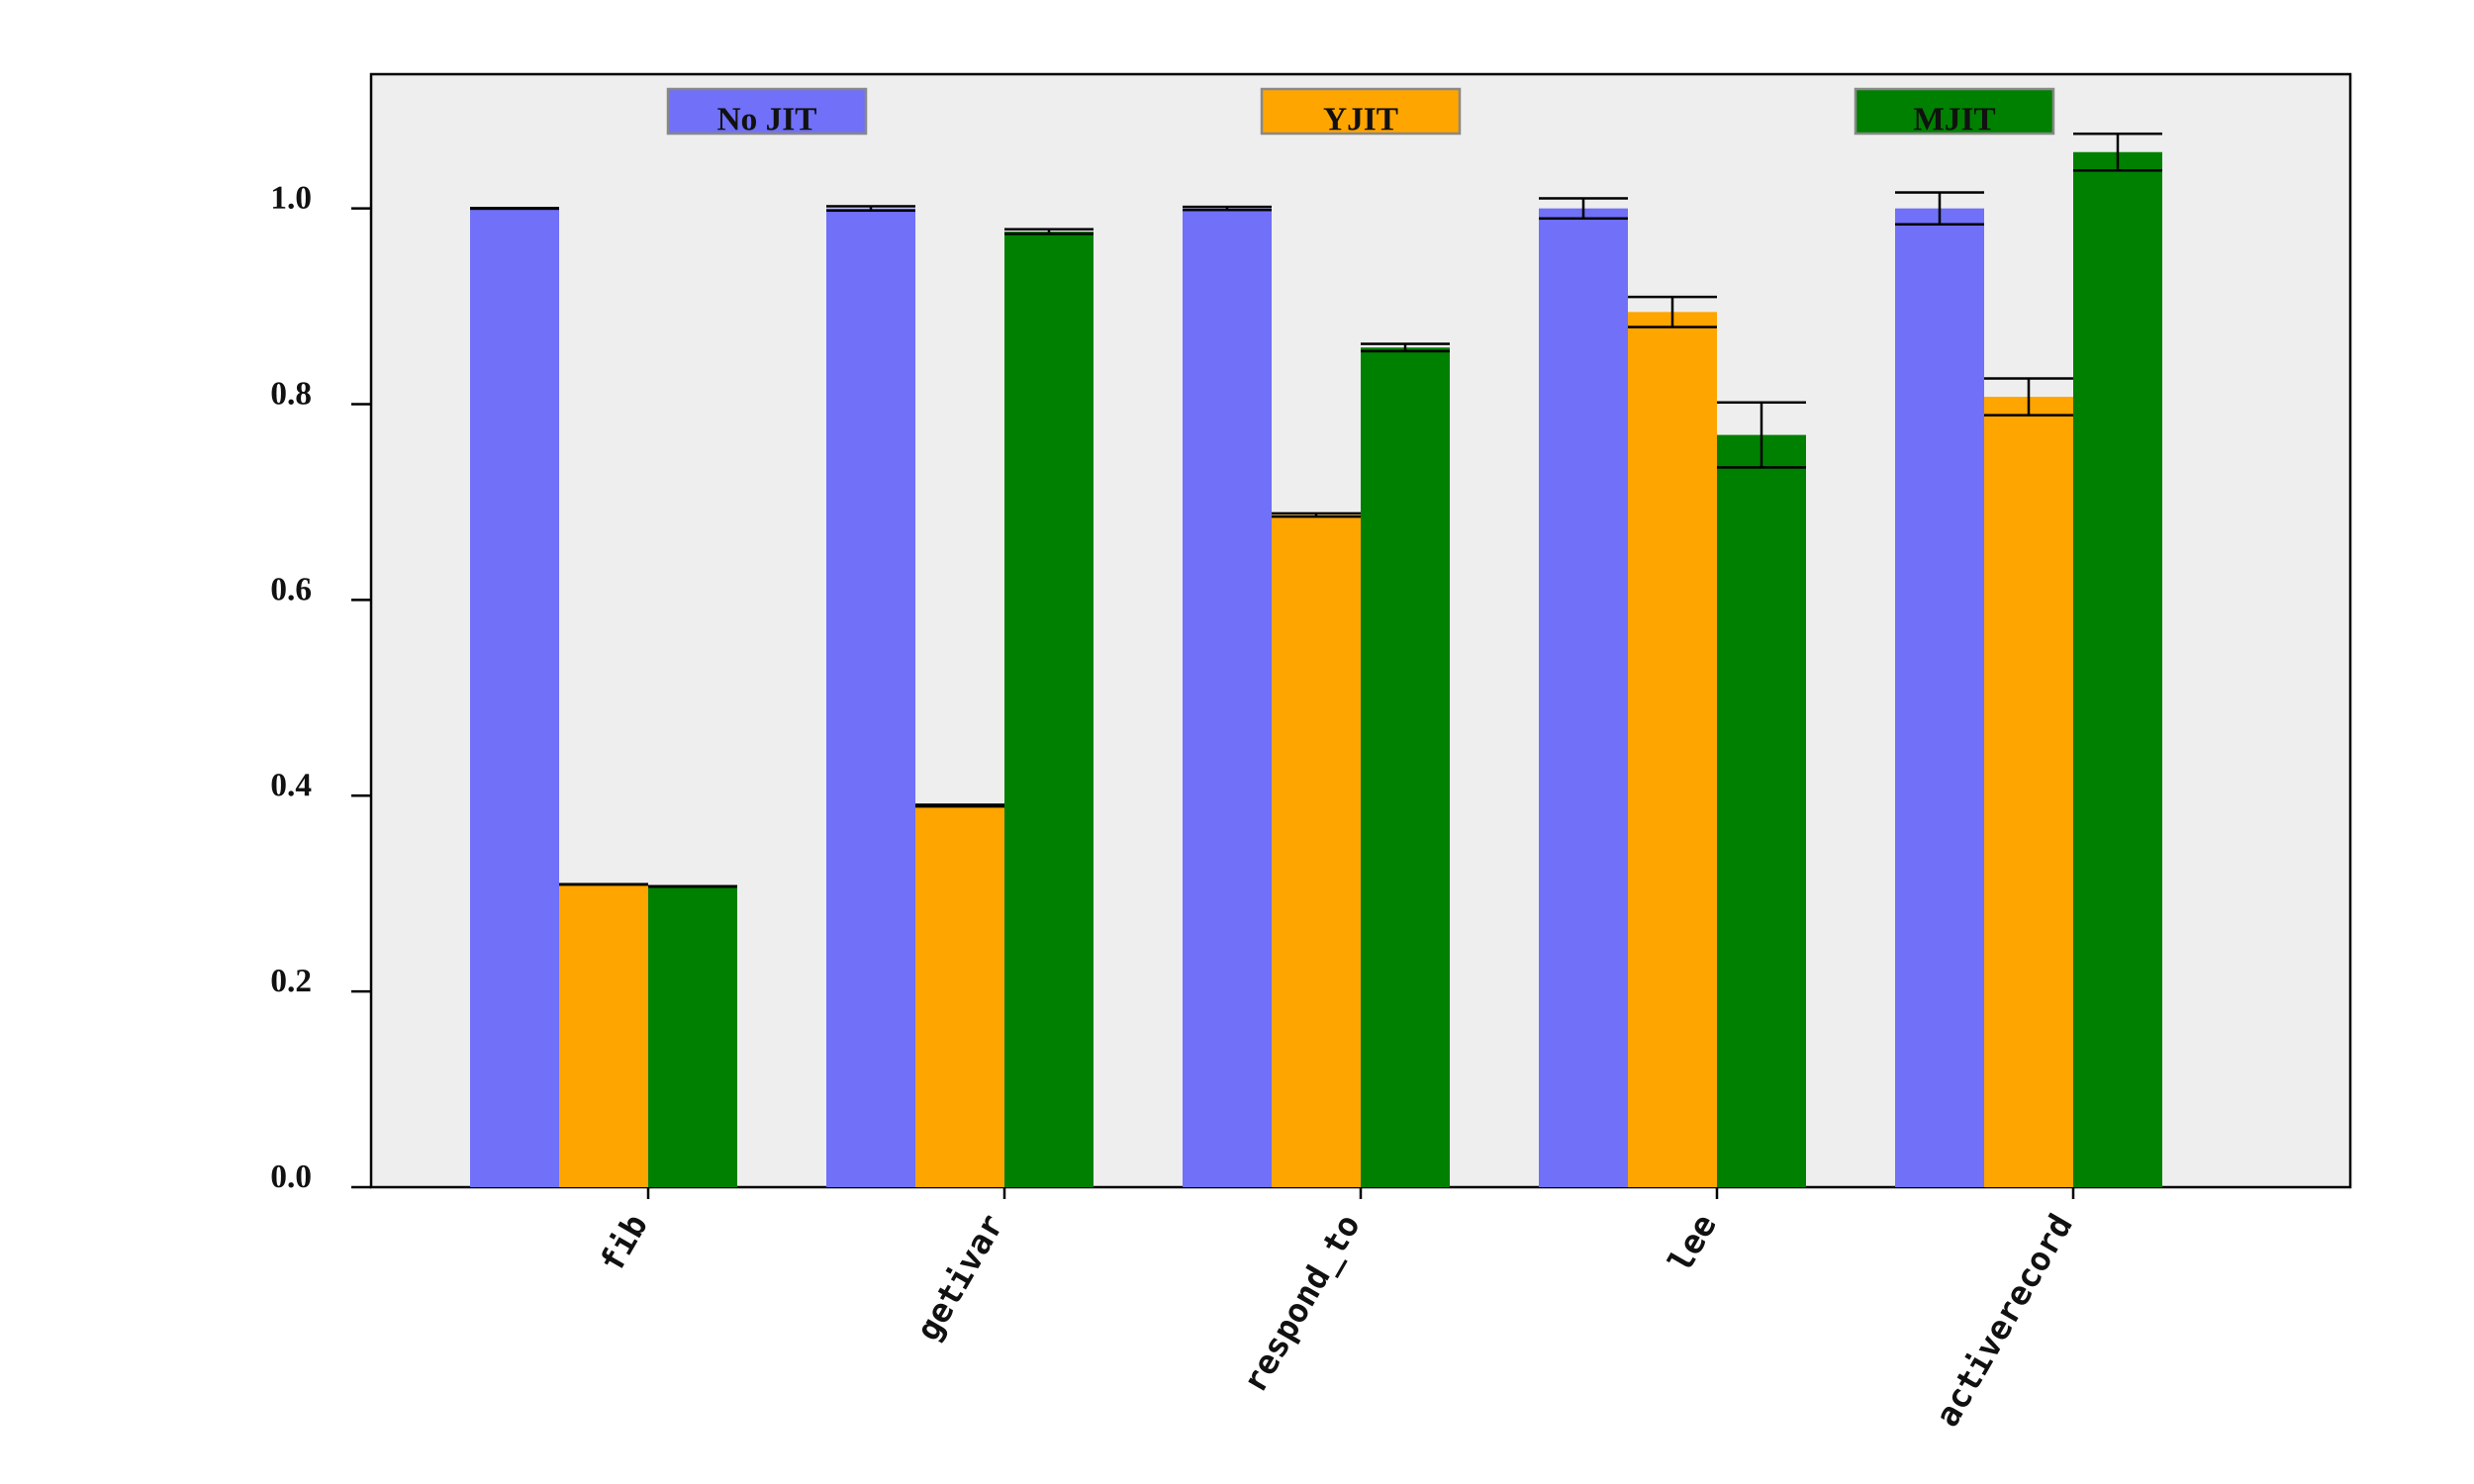
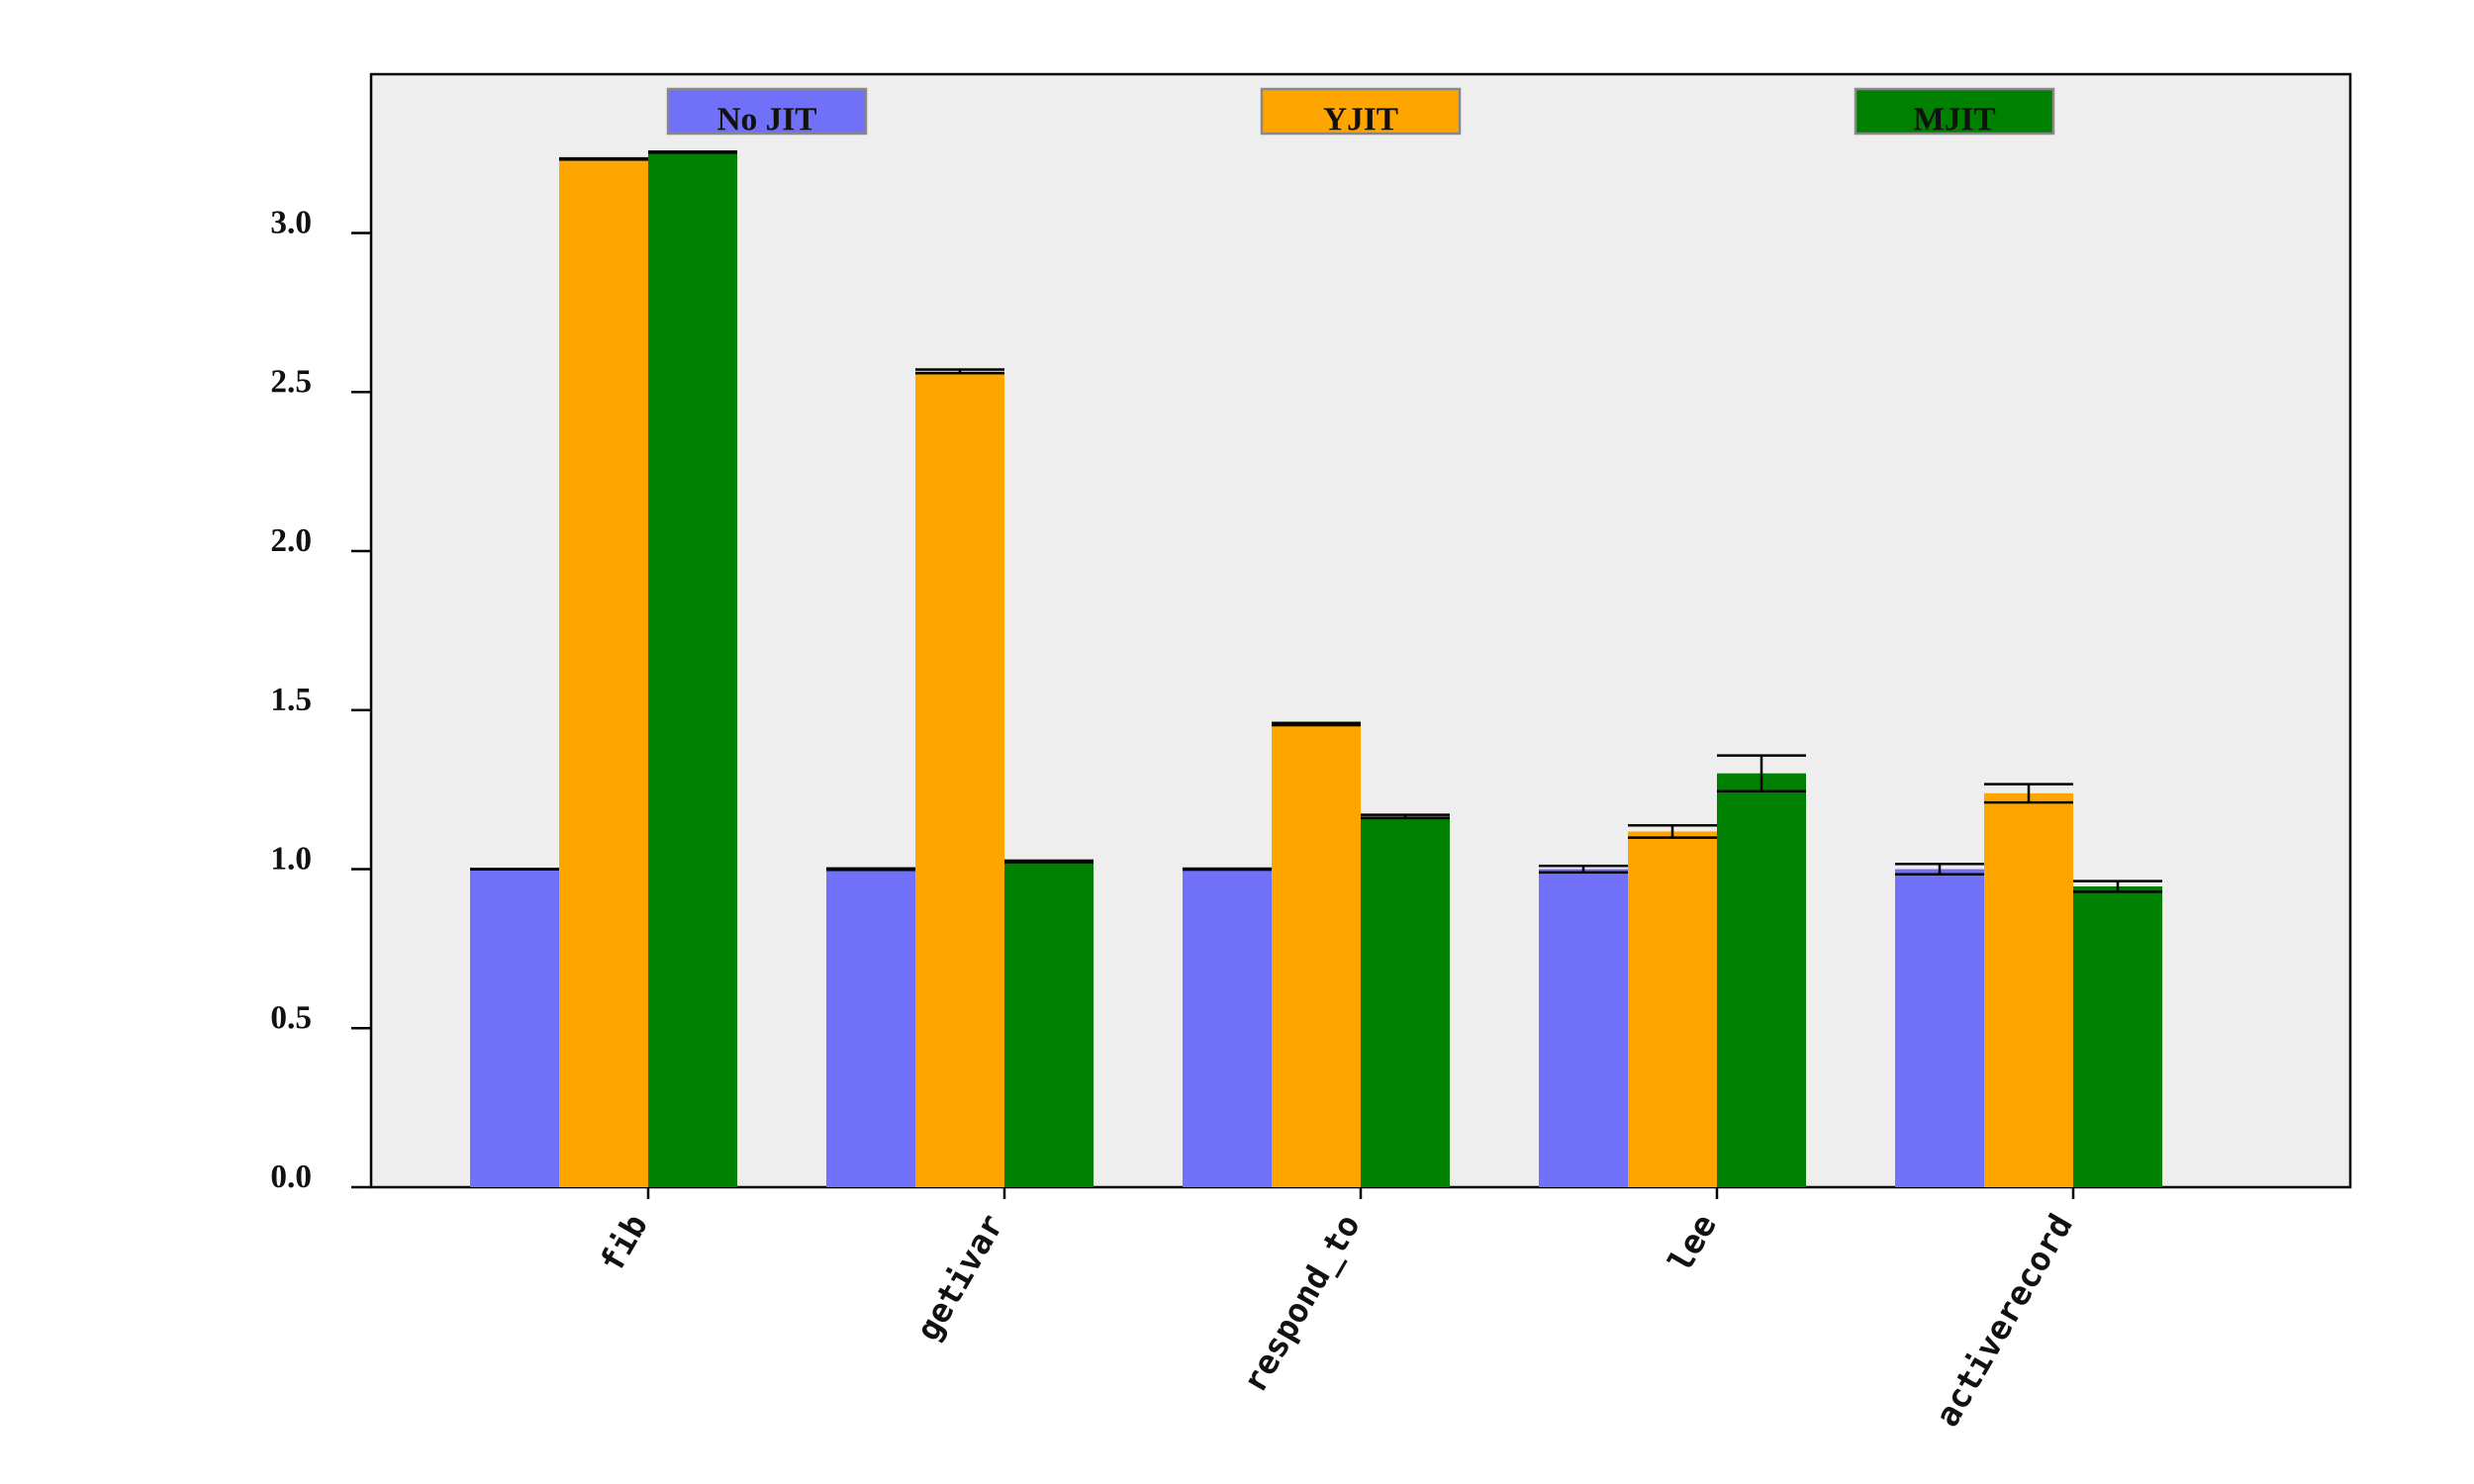
<svg xmlns="http://www.w3.org/2000/svg" viewBox="0 0 1000 600" width="100%" height="100%">
  <rect x="150.0" y="30.0" width="800" height="450.0" stroke="#000" fill="#EEE" />
  <line x1="142.0" y1="480.0" x2="150.0" y2="480.0" stroke="#000" />
  <text x="126.0" y="480.0" text-anchor="end" font-weight="bold" font-size="small" fill="#111">
0.0
</text>
-   <line x1="142.0" y1="400.852" x2="150.0" y2="400.852" stroke="#000" />
-   <text x="126.0" y="400.852" text-anchor="end" font-weight="bold" font-size="small" fill="#111">
- 0.2
+   <line x1="142.0" y1="415.702" x2="150.0" y2="415.702" stroke="#000" />
+   <text x="126.0" y="415.702" text-anchor="end" font-weight="bold" font-size="small" fill="#111">
+ 0.5
</text>
-   <line x1="142.0" y1="321.703" x2="150.0" y2="321.703" stroke="#000" />
-   <text x="126.0" y="321.703" text-anchor="end" font-weight="bold" font-size="small" fill="#111">
- 0.4
+   <line x1="142.0" y1="351.404" x2="150.0" y2="351.404" stroke="#000" />
+   <text x="126.0" y="351.404" text-anchor="end" font-weight="bold" font-size="small" fill="#111">
+ 1.0
</text>
-   <line x1="142.0" y1="242.555" x2="150.0" y2="242.555" stroke="#000" />
-   <text x="126.0" y="242.555" text-anchor="end" font-weight="bold" font-size="small" fill="#111">
- 0.6
+   <line x1="142.0" y1="287.106" x2="150.0" y2="287.106" stroke="#000" />
+   <text x="126.0" y="287.106" text-anchor="end" font-weight="bold" font-size="small" fill="#111">
+ 1.5
</text>
-   <line x1="142.0" y1="163.407" x2="150.0" y2="163.407" stroke="#000" />
-   <text x="126.0" y="163.407" text-anchor="end" font-weight="bold" font-size="small" fill="#111">
- 0.8
+   <line x1="142.0" y1="222.808" x2="150.0" y2="222.808" stroke="#000" />
+   <text x="126.0" y="222.808" text-anchor="end" font-weight="bold" font-size="small" fill="#111">
+ 2.0
</text>
-   <line x1="142.0" y1="84.259" x2="150.0" y2="84.259" stroke="#000" />
-   <text x="126.0" y="84.259" text-anchor="end" font-weight="bold" font-size="small" fill="#111">
- 1.0
+   <line x1="142.0" y1="158.511" x2="150.0" y2="158.511" stroke="#000" />
+   <text x="126.0" y="158.511" text-anchor="end" font-weight="bold" font-size="small" fill="#111">
+ 2.5
+ </text>
+   <line x1="142.0" y1="94.213" x2="150.0" y2="94.213" stroke="#000" />
+   <text x="126.0" y="94.213" text-anchor="end" font-weight="bold" font-size="small" fill="#111">
+ 3.0
</text>
  <rect x="270.0" y="36" width="80.0" height="18.0" fill="#7070f8" stroke="#888" />
  <text x="310.0" y="52.5" font-size="small" text-anchor="middle" font-weight="bold" fill="#111">
No JIT
</text>
  <rect x="510.0" y="36" width="80.0" height="18.0" fill="orange" stroke="#888" />
  <text x="550.0" y="52.5" font-size="small" text-anchor="middle" font-weight="bold" fill="#111">
YJIT
</text>
  <rect x="750.0" y="36" width="80.0" height="18.0" fill="green" stroke="#888" />
  <text x="790.0" y="52.5" font-size="small" text-anchor="middle" font-weight="bold" fill="#111">
MJIT
</text>
-   <rect x="190.0" y="84.259" width="36.0" height="395.741" fill="#7070f8" />
-   <line x1="190.0" y1="84.149" x2="226.0" y2="84.149" stroke="#000" />
-   <line x1="190.0" y1="84.368" x2="226.0" y2="84.368" stroke="#000" />
-   <line x1="208.0" y1="84.149" x2="208.0" y2="84.368" stroke="#000" />
-   <rect x="226.0" y="357.583" width="36.0" height="122.417" fill="orange" />
-   <line x1="226.0" y1="357.513" x2="262.0" y2="357.513" stroke="#000" />
-   <line x1="226.0" y1="357.652" x2="262.0" y2="357.652" stroke="#000" />
-   <line x1="244.0" y1="357.513" x2="244.0" y2="357.652" stroke="#000" />
-   <rect x="262.0" y="358.397" width="36.0" height="121.603" fill="green" />
-   <line x1="262.0" y1="358.337" x2="298.0" y2="358.337" stroke="#000" />
-   <line x1="262.0" y1="358.458" x2="298.0" y2="358.458" stroke="#000" />
-   <line x1="280.0" y1="358.337" x2="280.0" y2="358.458" stroke="#000" />
+   <rect x="190.0" y="351.404" width="36.0" height="128.596" fill="#7070f8" />
+   <line x1="190.0" y1="351.369" x2="226.0" y2="351.369" stroke="#000" />
+   <line x1="190.0" y1="351.44" x2="226.0" y2="351.44" stroke="#000" />
+   <line x1="208.0" y1="351.369" x2="208.0" y2="351.44" stroke="#000" />
+   <rect x="226.0" y="64.285" width="36.0" height="415.715" fill="orange" />
+   <line x1="226.0" y1="64.049" x2="262.0" y2="64.049" stroke="#000" />
+   <line x1="226.0" y1="64.522" x2="262.0" y2="64.522" stroke="#000" />
+   <line x1="244.0" y1="64.049" x2="244.0" y2="64.522" stroke="#000" />
+   <rect x="262.0" y="61.5" width="36.0" height="418.5" fill="green" />
+   <line x1="262.0" y1="61.292" x2="298.0" y2="61.292" stroke="#000" />
+   <line x1="262.0" y1="61.708" x2="298.0" y2="61.708" stroke="#000" />
+   <line x1="280.0" y1="61.292" x2="280.0" y2="61.708" stroke="#000" />
  <line x1="262.0" y1="480.0" x2="262.0" y2="484.8" stroke="#000" />
  <text x="262.0" y="494.4" fill="#111" font-size="small" font-family="monospace" font-weight="bold" text-anchor="end" transform="rotate(-60, 262.0, 494.4)">
fib
</text>
-   <rect x="334" y="84.259" width="36.0" height="395.741" fill="#7070f8" />
-   <line x1="334" y1="83.395" x2="370" y2="83.395" stroke="#000" />
-   <line x1="334" y1="85.122" x2="370" y2="85.122" stroke="#000" />
-   <line x1="352.0" y1="83.395" x2="352.0" y2="85.122" stroke="#000" />
-   <rect x="370" y="325.717" width="36.0" height="154.283" fill="orange" />
-   <line x1="370" y1="325.373" x2="406" y2="325.373" stroke="#000" />
-   <line x1="370" y1="326.061" x2="406" y2="326.061" stroke="#000" />
-   <line x1="388" y1="325.373" x2="388" y2="326.061" stroke="#000" />
-   <rect x="406.0" y="93.637" width="36.0" height="386.363" fill="green" />
-   <line x1="406.0" y1="92.693" x2="442" y2="92.693" stroke="#000" />
-   <line x1="406.0" y1="94.58" x2="442" y2="94.58" stroke="#000" />
-   <line x1="424.0" y1="92.693" x2="424.0" y2="94.58" stroke="#000" />
+   <rect x="334" y="351.404" width="36.0" height="128.596" fill="#7070f8" />
+   <line x1="334" y1="351.124" x2="370" y2="351.124" stroke="#000" />
+   <line x1="334" y1="351.685" x2="370" y2="351.685" stroke="#000" />
+   <line x1="352.0" y1="351.124" x2="352.0" y2="351.685" stroke="#000" />
+   <rect x="370" y="150.146" width="36.0" height="329.854" fill="orange" />
+   <line x1="370" y1="149.411" x2="406" y2="149.411" stroke="#000" />
+   <line x1="370" y1="150.882" x2="406" y2="150.882" stroke="#000" />
+   <line x1="388" y1="149.411" x2="388" y2="150.882" stroke="#000" />
+   <rect x="406.0" y="348.283" width="36.0" height="131.717" fill="green" />
+   <line x1="406.0" y1="347.961" x2="442" y2="347.961" stroke="#000" />
+   <line x1="406.0" y1="348.605" x2="442" y2="348.605" stroke="#000" />
+   <line x1="424.0" y1="347.961" x2="424.0" y2="348.605" stroke="#000" />
  <line x1="406.0" y1="480.0" x2="406.0" y2="484.8" stroke="#000" />
  <text x="406.0" y="494.4" fill="#111" font-size="small" font-family="monospace" font-weight="bold" text-anchor="end" transform="rotate(-60, 406.0, 494.4)">
getivar
</text>
-   <rect x="478.0" y="84.259" width="36.0" height="395.741" fill="#7070f8" />
-   <line x1="478.0" y1="83.637" x2="514.0" y2="83.637" stroke="#000" />
-   <line x1="478.0" y1="84.88" x2="514.0" y2="84.88" stroke="#000" />
-   <line x1="496.0" y1="83.637" x2="496.0" y2="84.88" stroke="#000" />
-   <rect x="514.0" y="208.218" width="36.0" height="271.782" fill="orange" />
-   <line x1="514.0" y1="207.567" x2="550.0" y2="207.567" stroke="#000" />
-   <line x1="514.0" y1="208.869" x2="550.0" y2="208.869" stroke="#000" />
-   <line x1="532.0" y1="207.567" x2="532.0" y2="208.869" stroke="#000" />
-   <rect x="550" y="140.508" width="36.0" height="339.492" fill="green" />
-   <line x1="550" y1="139.031" x2="586.0" y2="139.031" stroke="#000" />
-   <line x1="550" y1="141.985" x2="586.0" y2="141.985" stroke="#000" />
-   <line x1="568.0" y1="139.031" x2="568.0" y2="141.985" stroke="#000" />
+   <rect x="478.0" y="351.404" width="36.0" height="128.596" fill="#7070f8" />
+   <line x1="478.0" y1="351.202" x2="514.0" y2="351.202" stroke="#000" />
+   <line x1="478.0" y1="351.606" x2="514.0" y2="351.606" stroke="#000" />
+   <line x1="496.0" y1="351.202" x2="496.0" y2="351.606" stroke="#000" />
+   <rect x="514.0" y="292.752" width="36.0" height="187.248" fill="orange" />
+   <line x1="514.0" y1="292.303" x2="550.0" y2="292.303" stroke="#000" />
+   <line x1="514.0" y1="293.2" x2="550.0" y2="293.2" stroke="#000" />
+   <line x1="532.0" y1="292.303" x2="532.0" y2="293.2" stroke="#000" />
+   <rect x="550" y="330.098" width="36.0" height="149.902" fill="green" />
+   <line x1="550" y1="329.445" x2="586.0" y2="329.445" stroke="#000" />
+   <line x1="550" y1="330.75" x2="586.0" y2="330.75" stroke="#000" />
+   <line x1="568.0" y1="329.445" x2="568.0" y2="330.75" stroke="#000" />
  <line x1="550" y1="480.0" x2="550" y2="484.8" stroke="#000" />
  <text x="550" y="494.4" fill="#111" font-size="small" font-family="monospace" font-weight="bold" text-anchor="end" transform="rotate(-60, 550, 494.4)">
respond_to
</text>
-   <rect x="622" y="84.259" width="36.0" height="395.741" fill="#7070f8" />
-   <line x1="622" y1="80.192" x2="658" y2="80.192" stroke="#000" />
-   <line x1="622" y1="88.325" x2="658" y2="88.325" stroke="#000" />
-   <line x1="640" y1="80.192" x2="640" y2="88.325" stroke="#000" />
-   <rect x="658" y="126.137" width="36.0" height="353.863" fill="orange" />
-   <line x1="658" y1="120.047" x2="694.0" y2="120.047" stroke="#000" />
-   <line x1="658" y1="132.226" x2="694.0" y2="132.226" stroke="#000" />
-   <line x1="676" y1="120.047" x2="676" y2="132.226" stroke="#000" />
-   <rect x="694" y="175.846" width="36.0" height="304.154" fill="green" />
-   <line x1="694" y1="162.71" x2="730" y2="162.71" stroke="#000" />
-   <line x1="694" y1="188.983" x2="730" y2="188.983" stroke="#000" />
-   <line x1="712" y1="162.71" x2="712" y2="188.983" stroke="#000" />
+   <rect x="622" y="351.404" width="36.0" height="128.596" fill="#7070f8" />
+   <line x1="622" y1="350.083" x2="658" y2="350.083" stroke="#000" />
+   <line x1="622" y1="352.726" x2="658" y2="352.726" stroke="#000" />
+   <line x1="640" y1="350.083" x2="640" y2="352.726" stroke="#000" />
+   <rect x="658" y="336.186" width="36.0" height="143.814" fill="orange" />
+   <line x1="658" y1="333.711" x2="694.0" y2="333.711" stroke="#000" />
+   <line x1="658" y1="338.66" x2="694.0" y2="338.66" stroke="#000" />
+   <line x1="676" y1="333.711" x2="676" y2="338.66" stroke="#000" />
+   <rect x="694" y="312.681" width="36.0" height="167.319" fill="green" />
+   <line x1="694" y1="305.454" x2="730" y2="305.454" stroke="#000" />
+   <line x1="694" y1="319.907" x2="730" y2="319.907" stroke="#000" />
+   <line x1="712" y1="305.454" x2="712" y2="319.907" stroke="#000" />
  <line x1="694" y1="480.0" x2="694" y2="484.8" stroke="#000" />
  <text x="694" y="494.4" fill="#111" font-size="small" font-family="monospace" font-weight="bold" text-anchor="end" transform="rotate(-60, 694, 494.4)">
lee
</text>
-   <rect x="766.0" y="84.259" width="36.0" height="395.741" fill="#7070f8" />
-   <line x1="766.0" y1="77.816" x2="802.0" y2="77.816" stroke="#000" />
-   <line x1="766.0" y1="90.701" x2="802.0" y2="90.701" stroke="#000" />
-   <line x1="784.0" y1="77.816" x2="784.0" y2="90.701" stroke="#000" />
-   <rect x="802.0" y="160.441" width="36.0" height="319.559" fill="orange" />
-   <line x1="802.0" y1="153.014" x2="838" y2="153.014" stroke="#000" />
-   <line x1="802.0" y1="167.868" x2="838" y2="167.868" stroke="#000" />
-   <line x1="820" y1="153.014" x2="820" y2="167.868" stroke="#000" />
-   <rect x="838.0" y="61.5" width="36.0" height="418.5" fill="green" />
-   <line x1="838.0" y1="54.081" x2="874.0" y2="54.081" stroke="#000" />
-   <line x1="838.0" y1="68.919" x2="874.0" y2="68.919" stroke="#000" />
-   <line x1="856.0" y1="54.081" x2="856.0" y2="68.919" stroke="#000" />
+   <rect x="766.0" y="351.404" width="36.0" height="128.596" fill="#7070f8" />
+   <line x1="766.0" y1="349.311" x2="802.0" y2="349.311" stroke="#000" />
+   <line x1="766.0" y1="353.498" x2="802.0" y2="353.498" stroke="#000" />
+   <line x1="784.0" y1="349.311" x2="784.0" y2="353.498" stroke="#000" />
+   <rect x="802.0" y="320.747" width="36.0" height="159.253" fill="orange" />
+   <line x1="802.0" y1="317.046" x2="838" y2="317.046" stroke="#000" />
+   <line x1="802.0" y1="324.448" x2="838" y2="324.448" stroke="#000" />
+   <line x1="820" y1="317.046" x2="820" y2="324.448" stroke="#000" />
+   <rect x="838.0" y="358.397" width="36.0" height="121.603" fill="green" />
+   <line x1="838.0" y1="356.242" x2="874.0" y2="356.242" stroke="#000" />
+   <line x1="838.0" y1="360.553" x2="874.0" y2="360.553" stroke="#000" />
+   <line x1="856.0" y1="356.242" x2="856.0" y2="360.553" stroke="#000" />
  <line x1="838.0" y1="480.0" x2="838.0" y2="484.8" stroke="#000" />
  <text x="838.0" y="494.4" fill="#111" font-size="small" font-family="monospace" font-weight="bold" text-anchor="end" transform="rotate(-60, 838.0, 494.4)">
activerecord
</text>
</svg>
